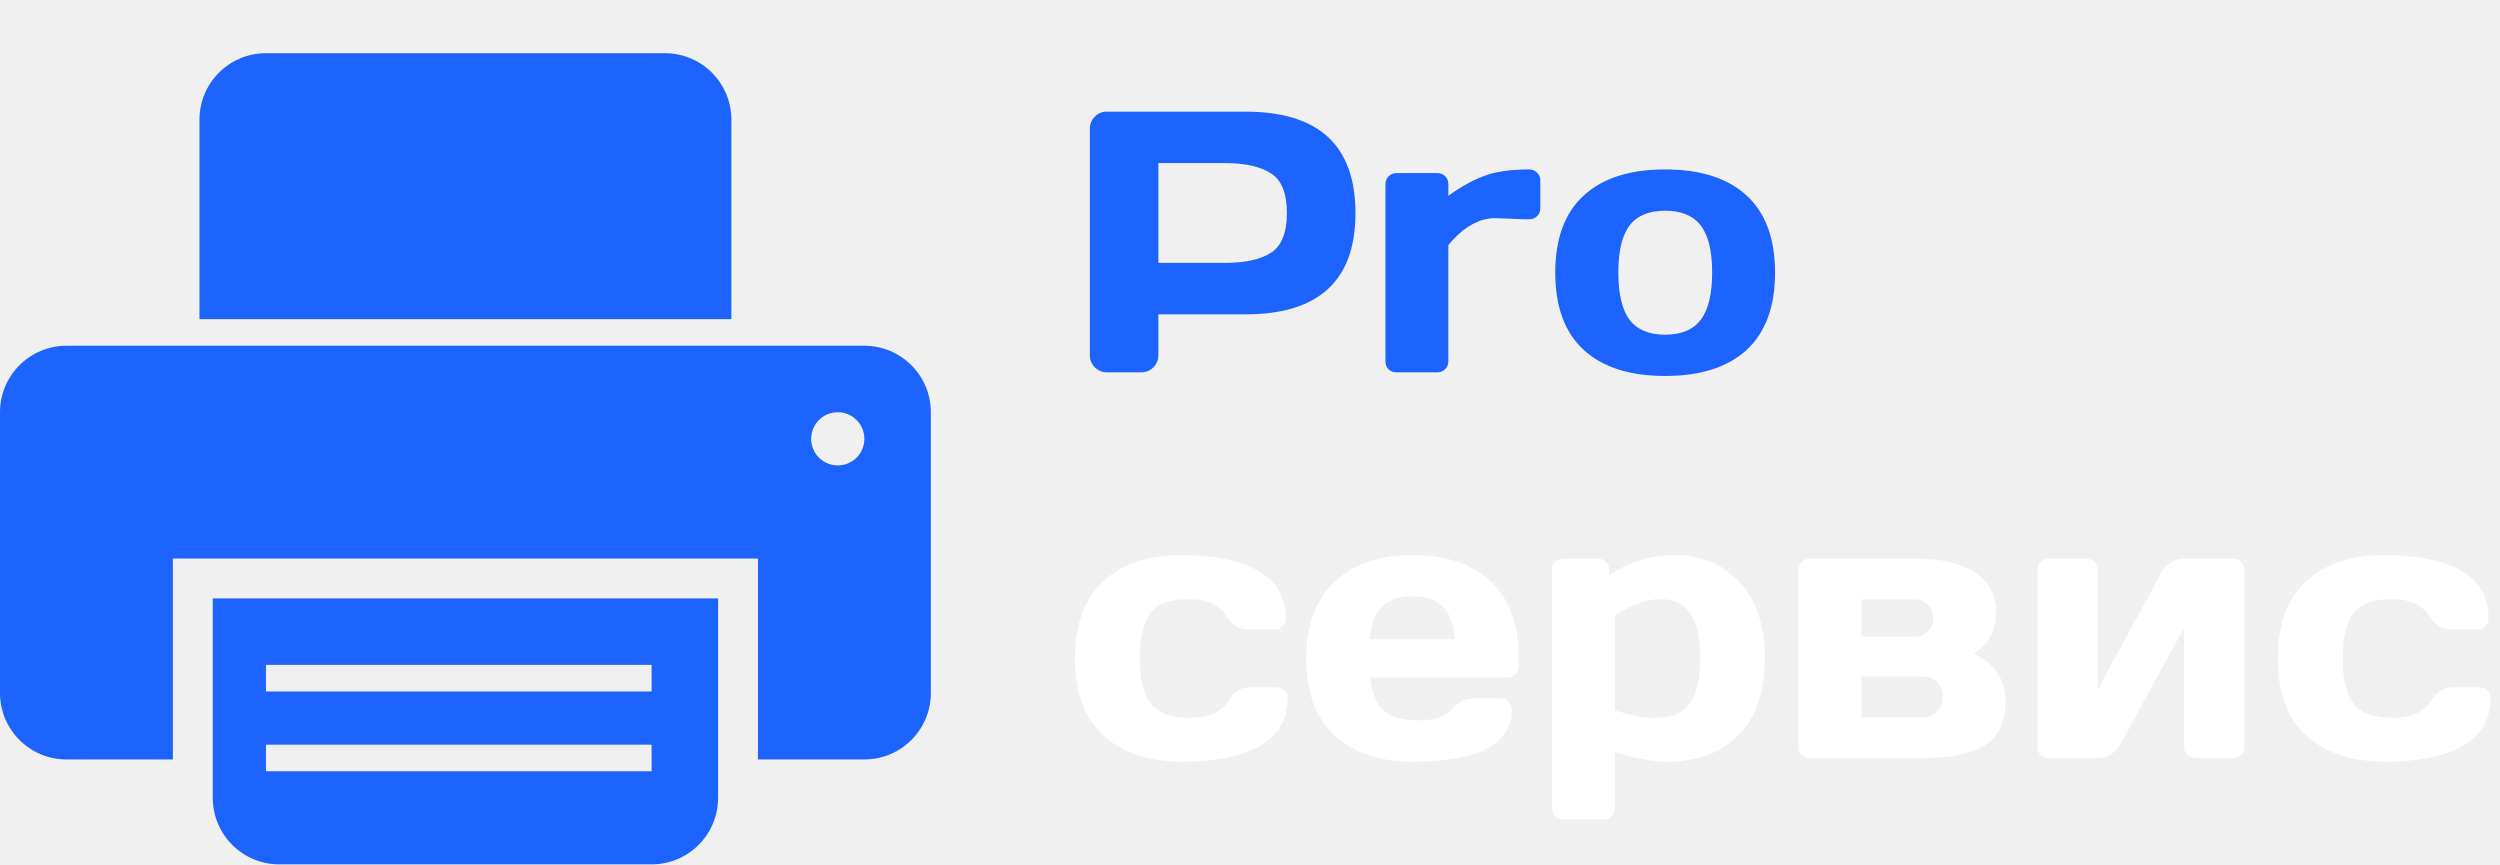
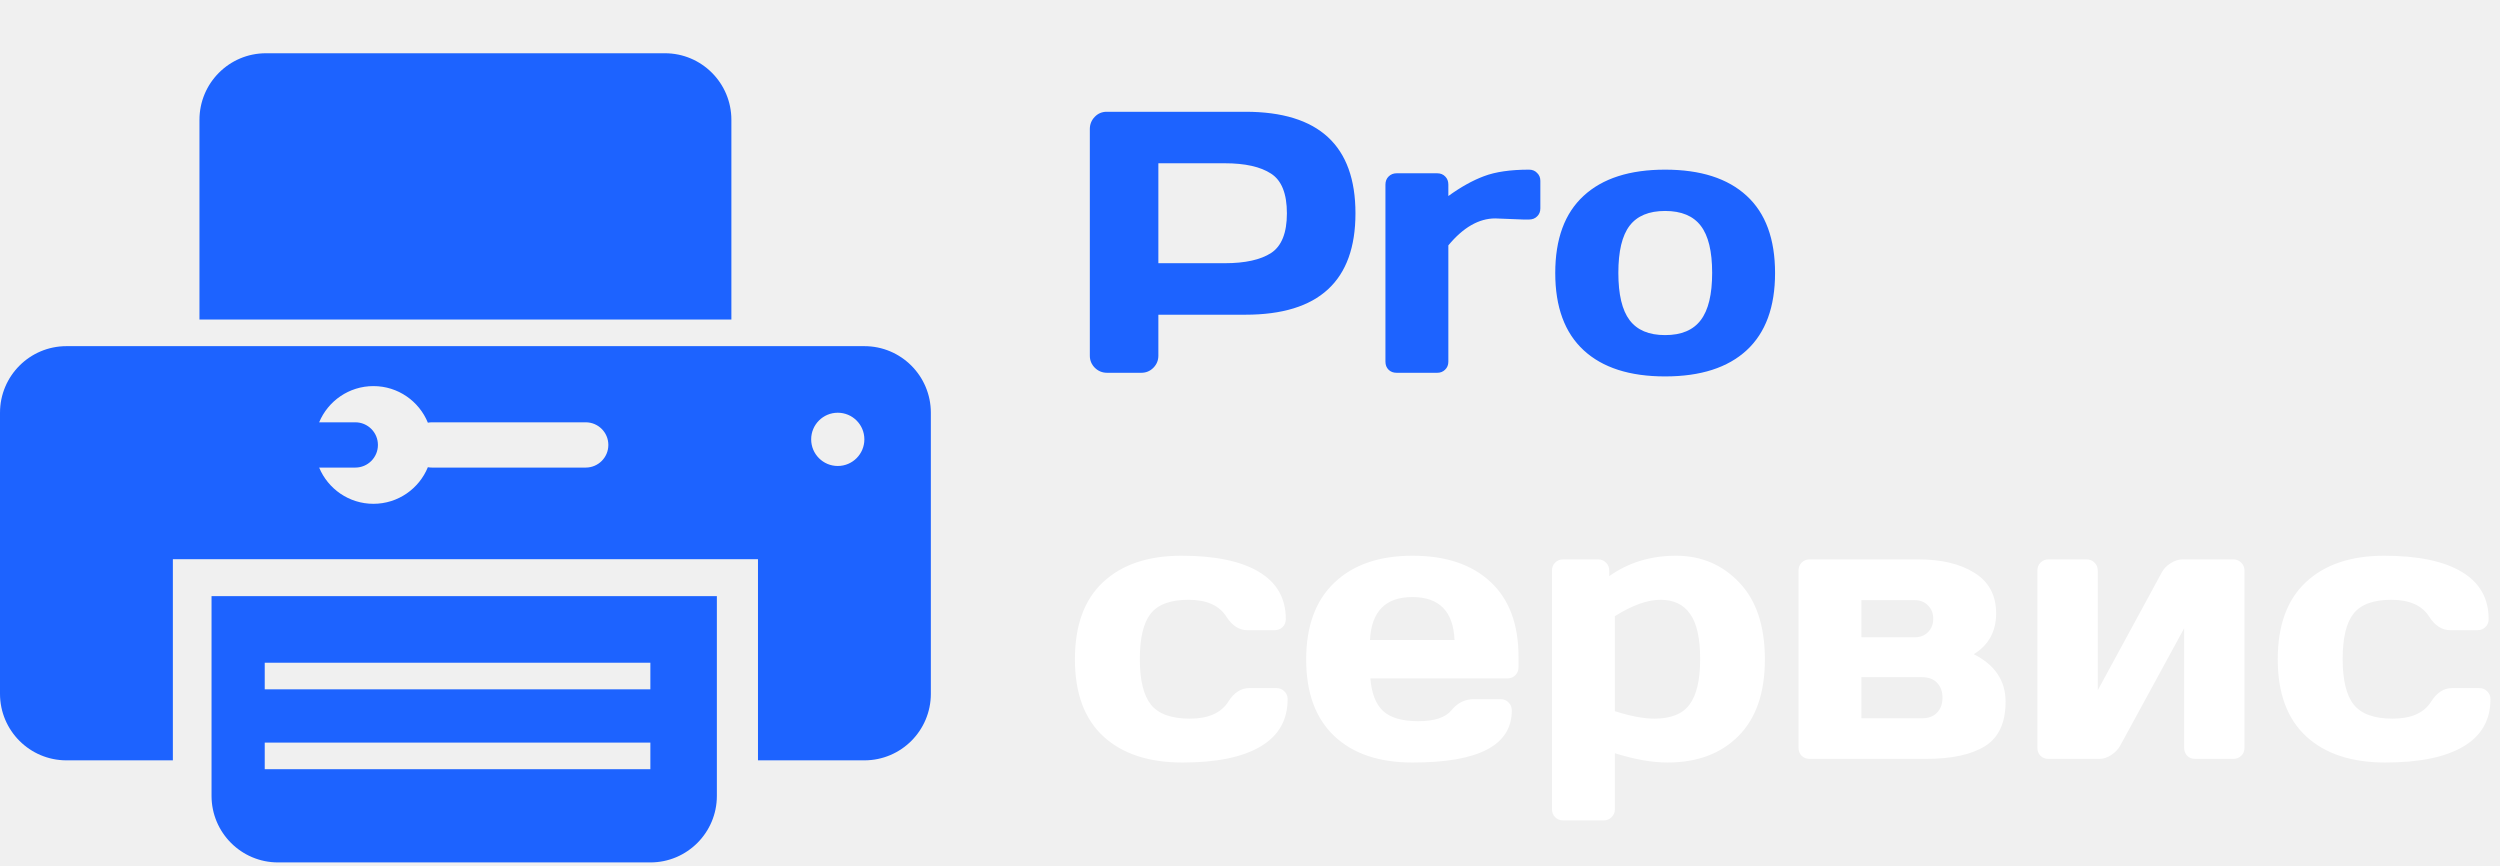
- <svg xmlns="http://www.w3.org/2000/svg" width="188" height="65" viewBox="0 0 188 65" fill="none">
-   <path d="M81.955 26.715V9.693C81.955 9.338 82.078 9.033 82.324 8.777C82.57 8.522 82.871 8.395 83.227 8.395H93.658C99.172 8.395 101.93 10.938 101.93 16.023C101.93 21.1 99.172 23.639 93.658 23.639H87.109V26.715C87.109 27.07 86.982 27.376 86.727 27.631C86.481 27.877 86.18 28 85.824 28H83.254C82.898 28 82.593 27.877 82.338 27.631C82.083 27.376 81.955 27.07 81.955 26.715ZM87.109 19.77H92.1C93.631 19.77 94.793 19.514 95.586 19.004C96.379 18.484 96.775 17.491 96.775 16.023C96.775 14.547 96.379 13.553 95.586 13.043C94.793 12.523 93.631 12.264 92.1 12.264H87.109V19.77ZM114.549 16.488L112.443 16.406C111.213 16.406 110.037 17.081 108.916 18.43V27.166C108.916 27.412 108.834 27.613 108.67 27.768C108.515 27.922 108.319 28 108.082 28H105.02C104.773 28 104.573 27.922 104.418 27.768C104.263 27.613 104.186 27.412 104.186 27.166V13.863C104.186 13.617 104.263 13.417 104.418 13.262C104.582 13.098 104.783 13.016 105.02 13.016H108.082C108.328 13.016 108.529 13.098 108.684 13.262C108.839 13.417 108.916 13.617 108.916 13.863V14.725C109.846 14.05 110.739 13.553 111.596 13.234C112.462 12.906 113.592 12.742 114.986 12.742C115.232 12.742 115.433 12.824 115.588 12.988C115.752 13.143 115.834 13.339 115.834 13.576V15.654C115.834 15.9 115.752 16.101 115.588 16.256C115.433 16.411 115.232 16.488 114.986 16.488H114.549ZM119.088 26.305C117.666 24.992 116.955 23.06 116.955 20.508C116.955 17.947 117.666 16.014 119.088 14.711C120.51 13.398 122.551 12.742 125.213 12.742C127.883 12.742 129.93 13.398 131.352 14.711C132.773 16.014 133.484 17.947 133.484 20.508C133.484 23.06 132.773 24.992 131.352 26.305C129.93 27.617 127.883 28.273 125.213 28.273C122.551 28.273 120.51 27.617 119.088 26.305ZM122.547 16.953C121.982 17.691 121.699 18.872 121.699 20.494C121.699 22.116 121.982 23.301 122.547 24.049C123.112 24.796 124.001 25.17 125.213 25.17C126.434 25.17 127.327 24.796 127.893 24.049C128.467 23.301 128.754 22.116 128.754 20.494C128.754 18.872 128.467 17.691 127.893 16.953C127.327 16.215 126.434 15.846 125.213 15.846C124.001 15.846 123.112 16.215 122.547 16.953Z" fill="#1D63FF" />
-   <path d="M88.928 57.273C86.376 57.273 84.389 56.617 82.967 55.305C81.545 53.992 80.834 52.065 80.834 49.522C80.834 46.969 81.54 45.037 82.953 43.725C84.366 42.403 86.33 41.742 88.846 41.742C91.37 41.742 93.307 42.143 94.656 42.945C96.014 43.747 96.693 44.932 96.693 46.5C96.693 46.746 96.611 46.947 96.447 47.102C96.292 47.257 96.092 47.334 95.846 47.334H93.809C93.189 47.334 92.665 47.001 92.236 46.336C91.699 45.479 90.746 45.051 89.379 45.051C88.021 45.051 87.068 45.402 86.522 46.103C85.984 46.796 85.715 47.931 85.715 49.508C85.715 51.085 85.993 52.224 86.549 52.926C87.114 53.628 88.089 53.978 89.475 53.978C90.869 53.978 91.835 53.55 92.373 52.693C92.801 52.019 93.326 51.682 93.945 51.682H95.982C96.228 51.682 96.429 51.764 96.584 51.928C96.748 52.083 96.83 52.279 96.83 52.516C96.83 54.083 96.151 55.268 94.793 56.07C93.444 56.872 91.489 57.273 88.928 57.273ZM100.33 55.277C98.926 53.947 98.225 52.033 98.225 49.535C98.225 47.029 98.931 45.105 100.344 43.766C101.757 42.417 103.716 41.742 106.223 41.742C108.729 41.742 110.684 42.398 112.088 43.711C113.492 45.014 114.193 46.887 114.193 49.33V50.109C114.193 50.355 114.111 50.56 113.947 50.725C113.792 50.88 113.592 50.957 113.346 50.957H103.051C103.142 52.078 103.461 52.894 104.008 53.404C104.564 53.915 105.448 54.17 106.66 54.17C107.872 54.17 108.702 53.897 109.148 53.35C109.595 52.803 110.146 52.525 110.803 52.516H112.84C113.086 52.516 113.286 52.598 113.441 52.762C113.605 52.917 113.688 53.117 113.688 53.363C113.688 55.979 111.195 57.283 106.209 57.273C103.693 57.273 101.734 56.608 100.33 55.277ZM103.023 48.072H109.381C109.29 45.921 108.232 44.846 106.209 44.846C104.195 44.846 103.133 45.921 103.023 48.072ZM116.709 60.773V42.863C116.709 42.617 116.786 42.417 116.941 42.262C117.105 42.098 117.306 42.016 117.543 42.016H120.182C120.419 42.016 120.615 42.098 120.77 42.262C120.934 42.417 121.016 42.617 121.016 42.863V43.273C122.456 42.253 124.128 41.742 126.033 41.742C127.938 41.742 129.529 42.417 130.805 43.766C132.081 45.105 132.719 47.029 132.719 49.535C132.719 52.033 132.058 53.947 130.736 55.277C129.415 56.608 127.633 57.273 125.391 57.273C124.233 57.273 122.916 57.041 121.439 56.576V60.773C121.439 61.02 121.357 61.22 121.193 61.375C121.038 61.539 120.842 61.621 120.605 61.621H117.543C117.306 61.621 117.105 61.539 116.941 61.375C116.786 61.22 116.709 61.02 116.709 60.773ZM121.439 53.418C122.615 53.792 123.604 53.978 124.406 53.978C125.655 53.978 126.539 53.623 127.059 52.912C127.587 52.201 127.852 51.066 127.852 49.508C127.852 47.949 127.601 46.819 127.1 46.117C126.607 45.406 125.865 45.051 124.871 45.051C123.887 45.051 122.743 45.461 121.439 46.281V53.418ZM135.248 56.166V42.863C135.248 42.617 135.326 42.417 135.48 42.262C135.645 42.098 135.845 42.016 136.082 42.016H144.258C145.999 42.016 147.407 42.353 148.482 43.027C149.567 43.702 150.109 44.718 150.109 46.076C150.109 47.425 149.549 48.446 148.428 49.139C150.023 49.941 150.82 51.13 150.82 52.707C150.82 54.284 150.305 55.396 149.275 56.043C148.245 56.681 146.769 57 144.846 57H136.082C135.845 57 135.645 56.922 135.48 56.768C135.326 56.603 135.248 56.403 135.248 56.166ZM139.979 53.951H144.518C145.019 53.951 145.402 53.81 145.666 53.527C145.939 53.245 146.076 52.871 146.076 52.406C146.076 51.941 145.939 51.568 145.666 51.285C145.402 51.003 145.019 50.861 144.518 50.861H139.979V53.951ZM139.979 47.867H143.984C144.395 47.867 144.727 47.74 144.982 47.484C145.247 47.22 145.379 46.883 145.379 46.473C145.379 46.062 145.247 45.73 144.982 45.475C144.727 45.21 144.395 45.078 143.984 45.078H139.979V47.867ZM153.213 56.166V42.863C153.213 42.617 153.29 42.417 153.445 42.262C153.609 42.098 153.81 42.016 154.047 42.016H156.904C157.15 42.016 157.351 42.098 157.506 42.262C157.67 42.417 157.752 42.617 157.752 42.863V51.846L162.564 43C162.71 42.717 162.934 42.485 163.234 42.303C163.535 42.111 163.827 42.016 164.109 42.016H167.938C168.184 42.016 168.384 42.098 168.539 42.262C168.703 42.417 168.785 42.617 168.785 42.863V56.166C168.785 56.412 168.703 56.613 168.539 56.768C168.384 56.922 168.184 57 167.938 57H165.08C164.834 57 164.633 56.922 164.479 56.768C164.324 56.603 164.246 56.403 164.246 56.166V47.197L159.434 56.016C159.288 56.28 159.064 56.512 158.764 56.713C158.463 56.904 158.171 57 157.889 57H154.047C153.801 57 153.6 56.922 153.445 56.768C153.29 56.613 153.213 56.412 153.213 56.166ZM179.381 57.273C176.829 57.273 174.842 56.617 173.42 55.305C171.998 53.992 171.287 52.065 171.287 49.522C171.287 46.969 171.993 45.037 173.406 43.725C174.819 42.403 176.783 41.742 179.299 41.742C181.824 41.742 183.76 42.143 185.109 42.945C186.467 43.747 187.146 44.932 187.146 46.5C187.146 46.746 187.064 46.947 186.9 47.102C186.745 47.257 186.545 47.334 186.299 47.334H184.262C183.642 47.334 183.118 47.001 182.689 46.336C182.152 45.479 181.199 45.051 179.832 45.051C178.474 45.051 177.521 45.402 176.975 46.103C176.437 46.796 176.168 47.931 176.168 49.508C176.168 51.085 176.446 52.224 177.002 52.926C177.567 53.628 178.542 53.978 179.928 53.978C181.322 53.978 182.288 53.55 182.826 52.693C183.255 52.019 183.779 51.682 184.398 51.682H186.436C186.682 51.682 186.882 51.764 187.037 51.928C187.201 52.083 187.283 52.279 187.283 52.516C187.283 54.083 186.604 55.268 185.246 56.07C183.897 56.872 181.942 57.273 179.381 57.273Z" fill="white" />
-   <path d="M15 9C15 6.239 17.239 4 20 4H50C52.761 4 55 6.239 55 9V24H15V9Z" fill="#1D63FF" />
-   <path fill-rule="evenodd" clip-rule="evenodd" d="M0 31C0 28.239 2.239 26 5 26H65C67.761 26 70 28.239 70 31V52.111C70 54.873 67.761 57.111 65 57.111H57V42H13V57.111H5C2.239 57.111 0 54.873 0 52.111V31ZM65 33C65 34.105 64.105 35 63 35C61.895 35 61 34.105 61 33C61 31.895 61.895 31 63 31C64.105 31 65 31.895 65 33Z" fill="#1D63FF" />
-   <path fill-rule="evenodd" clip-rule="evenodd" d="M54 60C54 62.761 51.761 65 49 65H21C18.239 65 16 62.761 16 60V45H54V60ZM49 52H20V50H49V52ZM20 58H49V56H20V58Z" fill="#1D63FF" />
+ <svg xmlns="http://www.w3.org/2000/svg" width="130" height="45" viewBox="0 0 130 45" fill="none">
+   <path d="M56.671 18.495V6.711C56.671 6.465 56.756 6.253 56.926 6.077C57.096 5.9 57.304 5.812 57.55 5.812H64.764C68.577 5.812 70.484 7.572 70.484 11.093C70.484 14.608 68.577 16.365 64.764 16.365H60.235V18.495C60.235 18.741 60.147 18.952 59.971 19.129C59.8 19.299 59.592 19.385 59.346 19.385H57.569C57.323 19.385 57.112 19.299 56.936 19.129C56.759 18.952 56.671 18.741 56.671 18.495ZM60.235 13.687H63.686C64.745 13.687 65.548 13.51 66.097 13.156C66.645 12.797 66.919 12.109 66.919 11.093C66.919 10.071 66.645 9.383 66.097 9.03C65.548 8.67 64.745 8.49 63.686 8.49H60.235V13.687ZM79.209 11.415L77.753 11.358C76.903 11.358 76.089 11.825 75.314 12.759V18.807C75.314 18.978 75.258 19.116 75.144 19.224C75.037 19.331 74.901 19.385 74.738 19.385H72.62C72.449 19.385 72.311 19.331 72.204 19.224C72.097 19.116 72.043 18.978 72.043 18.807V9.598C72.043 9.427 72.097 9.288 72.204 9.181C72.317 9.068 72.456 9.011 72.62 9.011H74.738C74.908 9.011 75.047 9.068 75.154 9.181C75.261 9.288 75.314 9.427 75.314 9.598V10.194C75.957 9.727 76.575 9.383 77.167 9.162C77.766 8.935 78.548 8.822 79.512 8.822C79.682 8.822 79.821 8.878 79.928 8.992C80.041 9.099 80.098 9.235 80.098 9.399V10.838C80.098 11.008 80.041 11.147 79.928 11.254C79.821 11.361 79.682 11.415 79.512 11.415H79.209ZM82.348 18.211C81.365 17.302 80.873 15.964 80.873 14.198C80.873 12.425 81.365 11.087 82.348 10.184C83.331 9.276 84.743 8.822 86.584 8.822C88.43 8.822 89.845 9.276 90.829 10.184C91.811 11.087 92.303 12.425 92.303 14.198C92.303 15.964 91.811 17.302 90.829 18.211C89.845 19.12 88.43 19.574 86.584 19.574C84.743 19.574 83.331 19.12 82.348 18.211ZM84.74 11.737C84.349 12.248 84.154 13.065 84.154 14.188C84.154 15.311 84.349 16.132 84.74 16.649C85.131 17.167 85.745 17.425 86.584 17.425C87.428 17.425 88.045 17.167 88.437 16.649C88.834 16.132 89.032 15.311 89.032 14.188C89.032 13.065 88.834 12.248 88.437 11.737C88.045 11.226 87.428 10.97 86.584 10.97C85.745 10.97 85.131 11.226 84.74 11.737Z" fill="#1D63FF" />
+   <path d="M61.493 39.651C59.728 39.651 58.354 39.197 57.371 38.288C56.387 37.379 55.896 36.045 55.896 34.284C55.896 32.517 56.384 31.18 57.361 30.271C58.338 29.356 59.696 28.898 61.436 28.898C63.182 28.898 64.521 29.176 65.454 29.731C66.393 30.287 66.862 31.107 66.862 32.192C66.862 32.363 66.806 32.502 66.692 32.609C66.585 32.716 66.447 32.77 66.276 32.77H64.868C64.439 32.77 64.077 32.539 63.78 32.079C63.409 31.486 62.75 31.189 61.805 31.189C60.865 31.189 60.207 31.432 59.829 31.918C59.457 32.397 59.271 33.183 59.271 34.275C59.271 35.366 59.463 36.155 59.848 36.641C60.238 37.127 60.913 37.37 61.871 37.37C62.835 37.37 63.503 37.073 63.875 36.48C64.171 36.013 64.534 35.78 64.962 35.78H66.371C66.541 35.78 66.68 35.836 66.787 35.95C66.9 36.057 66.957 36.193 66.957 36.357C66.957 37.442 66.487 38.263 65.548 38.818C64.615 39.373 63.264 39.651 61.493 39.651ZM69.377 38.269C68.407 37.348 67.921 36.023 67.921 34.294C67.921 32.558 68.41 31.227 69.387 30.299C70.364 29.365 71.719 28.898 73.452 28.898C75.185 28.898 76.537 29.353 77.508 30.261C78.478 31.164 78.963 32.461 78.963 34.152V34.691C78.963 34.861 78.906 35.003 78.793 35.117C78.686 35.224 78.548 35.278 78.378 35.278H71.259C71.322 36.054 71.542 36.619 71.92 36.972C72.305 37.326 72.916 37.502 73.754 37.502C74.592 37.502 75.166 37.313 75.475 36.934C75.784 36.556 76.165 36.363 76.619 36.357H78.028C78.198 36.357 78.336 36.414 78.443 36.527C78.557 36.635 78.614 36.773 78.614 36.944C78.614 38.755 76.89 39.657 73.442 39.651C71.703 39.651 70.348 39.19 69.377 38.269ZM71.239 33.281H75.636C75.573 31.792 74.841 31.047 73.442 31.047C72.05 31.047 71.315 31.792 71.239 33.281ZM80.703 42.074V29.675C80.703 29.504 80.756 29.365 80.864 29.258C80.977 29.145 81.116 29.088 81.28 29.088H83.105C83.269 29.088 83.404 29.145 83.511 29.258C83.625 29.365 83.681 29.504 83.681 29.675V29.959C84.677 29.252 85.833 28.898 87.15 28.898C88.468 28.898 89.568 29.365 90.45 30.299C91.333 31.227 91.774 32.558 91.774 34.294C91.774 36.023 91.317 37.348 90.403 38.269C89.489 39.19 88.257 39.651 86.707 39.651C85.906 39.651 84.995 39.49 83.974 39.168V42.074C83.974 42.244 83.917 42.383 83.804 42.49C83.697 42.604 83.561 42.661 83.397 42.661H81.28C81.116 42.661 80.977 42.604 80.864 42.49C80.756 42.383 80.703 42.244 80.703 42.074ZM83.974 36.982C84.787 37.24 85.471 37.37 86.025 37.37C86.889 37.37 87.5 37.124 87.86 36.631C88.225 36.139 88.408 35.354 88.408 34.275C88.408 33.196 88.235 32.413 87.888 31.927C87.547 31.435 87.034 31.189 86.347 31.189C85.666 31.189 84.876 31.473 83.974 32.041V36.982ZM93.523 38.884V29.675C93.523 29.504 93.576 29.365 93.683 29.258C93.797 29.145 93.935 29.088 94.099 29.088H99.753C100.957 29.088 101.93 29.321 102.674 29.788C103.424 30.255 103.799 30.959 103.799 31.899C103.799 32.833 103.412 33.539 102.636 34.019C103.739 34.574 104.29 35.398 104.29 36.489C104.29 37.581 103.934 38.351 103.222 38.799C102.51 39.241 101.489 39.462 100.159 39.462H94.099C93.935 39.462 93.797 39.408 93.683 39.301C93.576 39.187 93.523 39.048 93.523 38.884ZM96.794 37.351H99.933C100.279 37.351 100.544 37.253 100.726 37.057C100.915 36.862 101.01 36.603 101.01 36.281C101.01 35.959 100.915 35.701 100.726 35.505C100.544 35.309 100.279 35.212 99.933 35.212H96.794V37.351ZM96.794 33.139H99.563C99.848 33.139 100.077 33.05 100.254 32.874C100.437 32.691 100.528 32.457 100.528 32.173C100.528 31.889 100.437 31.659 100.254 31.482C100.077 31.299 99.848 31.208 99.563 31.208H96.794V33.139ZM105.945 38.884V29.675C105.945 29.504 105.998 29.365 106.106 29.258C106.219 29.145 106.358 29.088 106.522 29.088H108.497C108.668 29.088 108.807 29.145 108.914 29.258C109.027 29.365 109.084 29.504 109.084 29.675V35.893L112.411 29.769C112.512 29.574 112.667 29.413 112.875 29.287C113.083 29.154 113.285 29.088 113.48 29.088H116.127C116.297 29.088 116.436 29.145 116.543 29.258C116.656 29.365 116.713 29.504 116.713 29.675V38.884C116.713 39.054 116.656 39.193 116.543 39.301C116.436 39.408 116.297 39.462 116.127 39.462H114.151C113.981 39.462 113.842 39.408 113.735 39.301C113.628 39.187 113.574 39.048 113.574 38.884V32.675L110.247 38.78C110.146 38.963 109.991 39.124 109.784 39.263C109.575 39.395 109.374 39.462 109.179 39.462H106.522C106.352 39.462 106.213 39.408 106.106 39.301C105.998 39.193 105.945 39.054 105.945 38.884ZM124.04 39.651C122.275 39.651 120.901 39.197 119.918 38.288C118.935 37.379 118.443 36.045 118.443 34.284C118.443 32.517 118.931 31.18 119.908 30.271C120.885 29.356 122.244 28.898 123.983 28.898C125.729 28.898 127.068 29.176 128.001 29.731C128.94 30.287 129.409 31.107 129.409 32.192C129.409 32.363 129.353 32.502 129.239 32.609C129.132 32.716 128.994 32.77 128.824 32.77H127.415C126.986 32.77 126.624 32.539 126.327 32.079C125.956 31.486 125.297 31.189 124.352 31.189C123.413 31.189 122.754 31.432 122.376 31.918C122.004 32.397 121.818 33.183 121.818 34.275C121.818 35.366 122.011 36.155 122.395 36.641C122.786 37.127 123.46 37.37 124.418 37.37C125.382 37.37 126.05 37.073 126.422 36.48C126.719 36.013 127.081 35.78 127.509 35.78H128.919C129.089 35.78 129.227 35.836 129.334 35.95C129.448 36.057 129.504 36.193 129.504 36.357C129.504 37.442 129.035 38.263 128.096 38.818C127.163 39.373 125.811 39.651 124.04 39.651Z" fill="white" />
+   <path d="M10.372 6.231C10.372 4.319 11.92 2.769 13.83 2.769H34.575C36.484 2.769 38.032 4.319 38.032 6.231V16.615H10.372V6.231Z" fill="#1D63FF" />
+   <path fill-rule="evenodd" clip-rule="evenodd" d="M0 21.462C0 19.55 1.548 18 3.457 18H44.947C46.856 18 48.404 19.55 48.404 21.462V36.077C48.404 37.989 46.856 39.538 44.947 39.538H39.415V29.077H8.989V39.538H3.457C1.548 39.538 0 37.989 0 36.077V21.462ZM44.947 22.846C44.947 23.611 44.328 24.231 43.564 24.231C42.8 24.231 42.181 23.611 42.181 22.846C42.181 22.081 42.8 21.462 43.564 21.462C44.328 21.462 44.947 22.081 44.947 22.846ZM19.418 26.198C18.147 26.198 17.056 25.42 16.596 24.314H18.477C19.126 24.314 19.652 23.787 19.652 23.137C19.652 22.487 19.126 21.96 18.477 21.96H16.596C17.056 20.854 18.147 20.077 19.418 20.077C20.697 20.077 21.793 20.863 22.249 21.98C22.319 21.967 22.39 21.96 22.464 21.96H30.458C31.108 21.96 31.634 22.487 31.634 23.137C31.634 23.787 31.108 24.314 30.458 24.314H22.464C22.39 24.314 22.319 24.308 22.249 24.295C21.793 25.411 20.697 26.198 19.418 26.198Z" fill="#1D63FF" />
+   <path fill-rule="evenodd" clip-rule="evenodd" d="M37.277 41.385C37.277 43.296 35.729 44.846 33.819 44.846H14.457C12.548 44.846 11 43.296 11 41.385V31H37.277V41.385ZM33.819 35.846H13.766V34.462H33.819V35.846ZM13.766 40H33.819V38.615H13.766V40Z" fill="#1D63FF" />
</svg>
